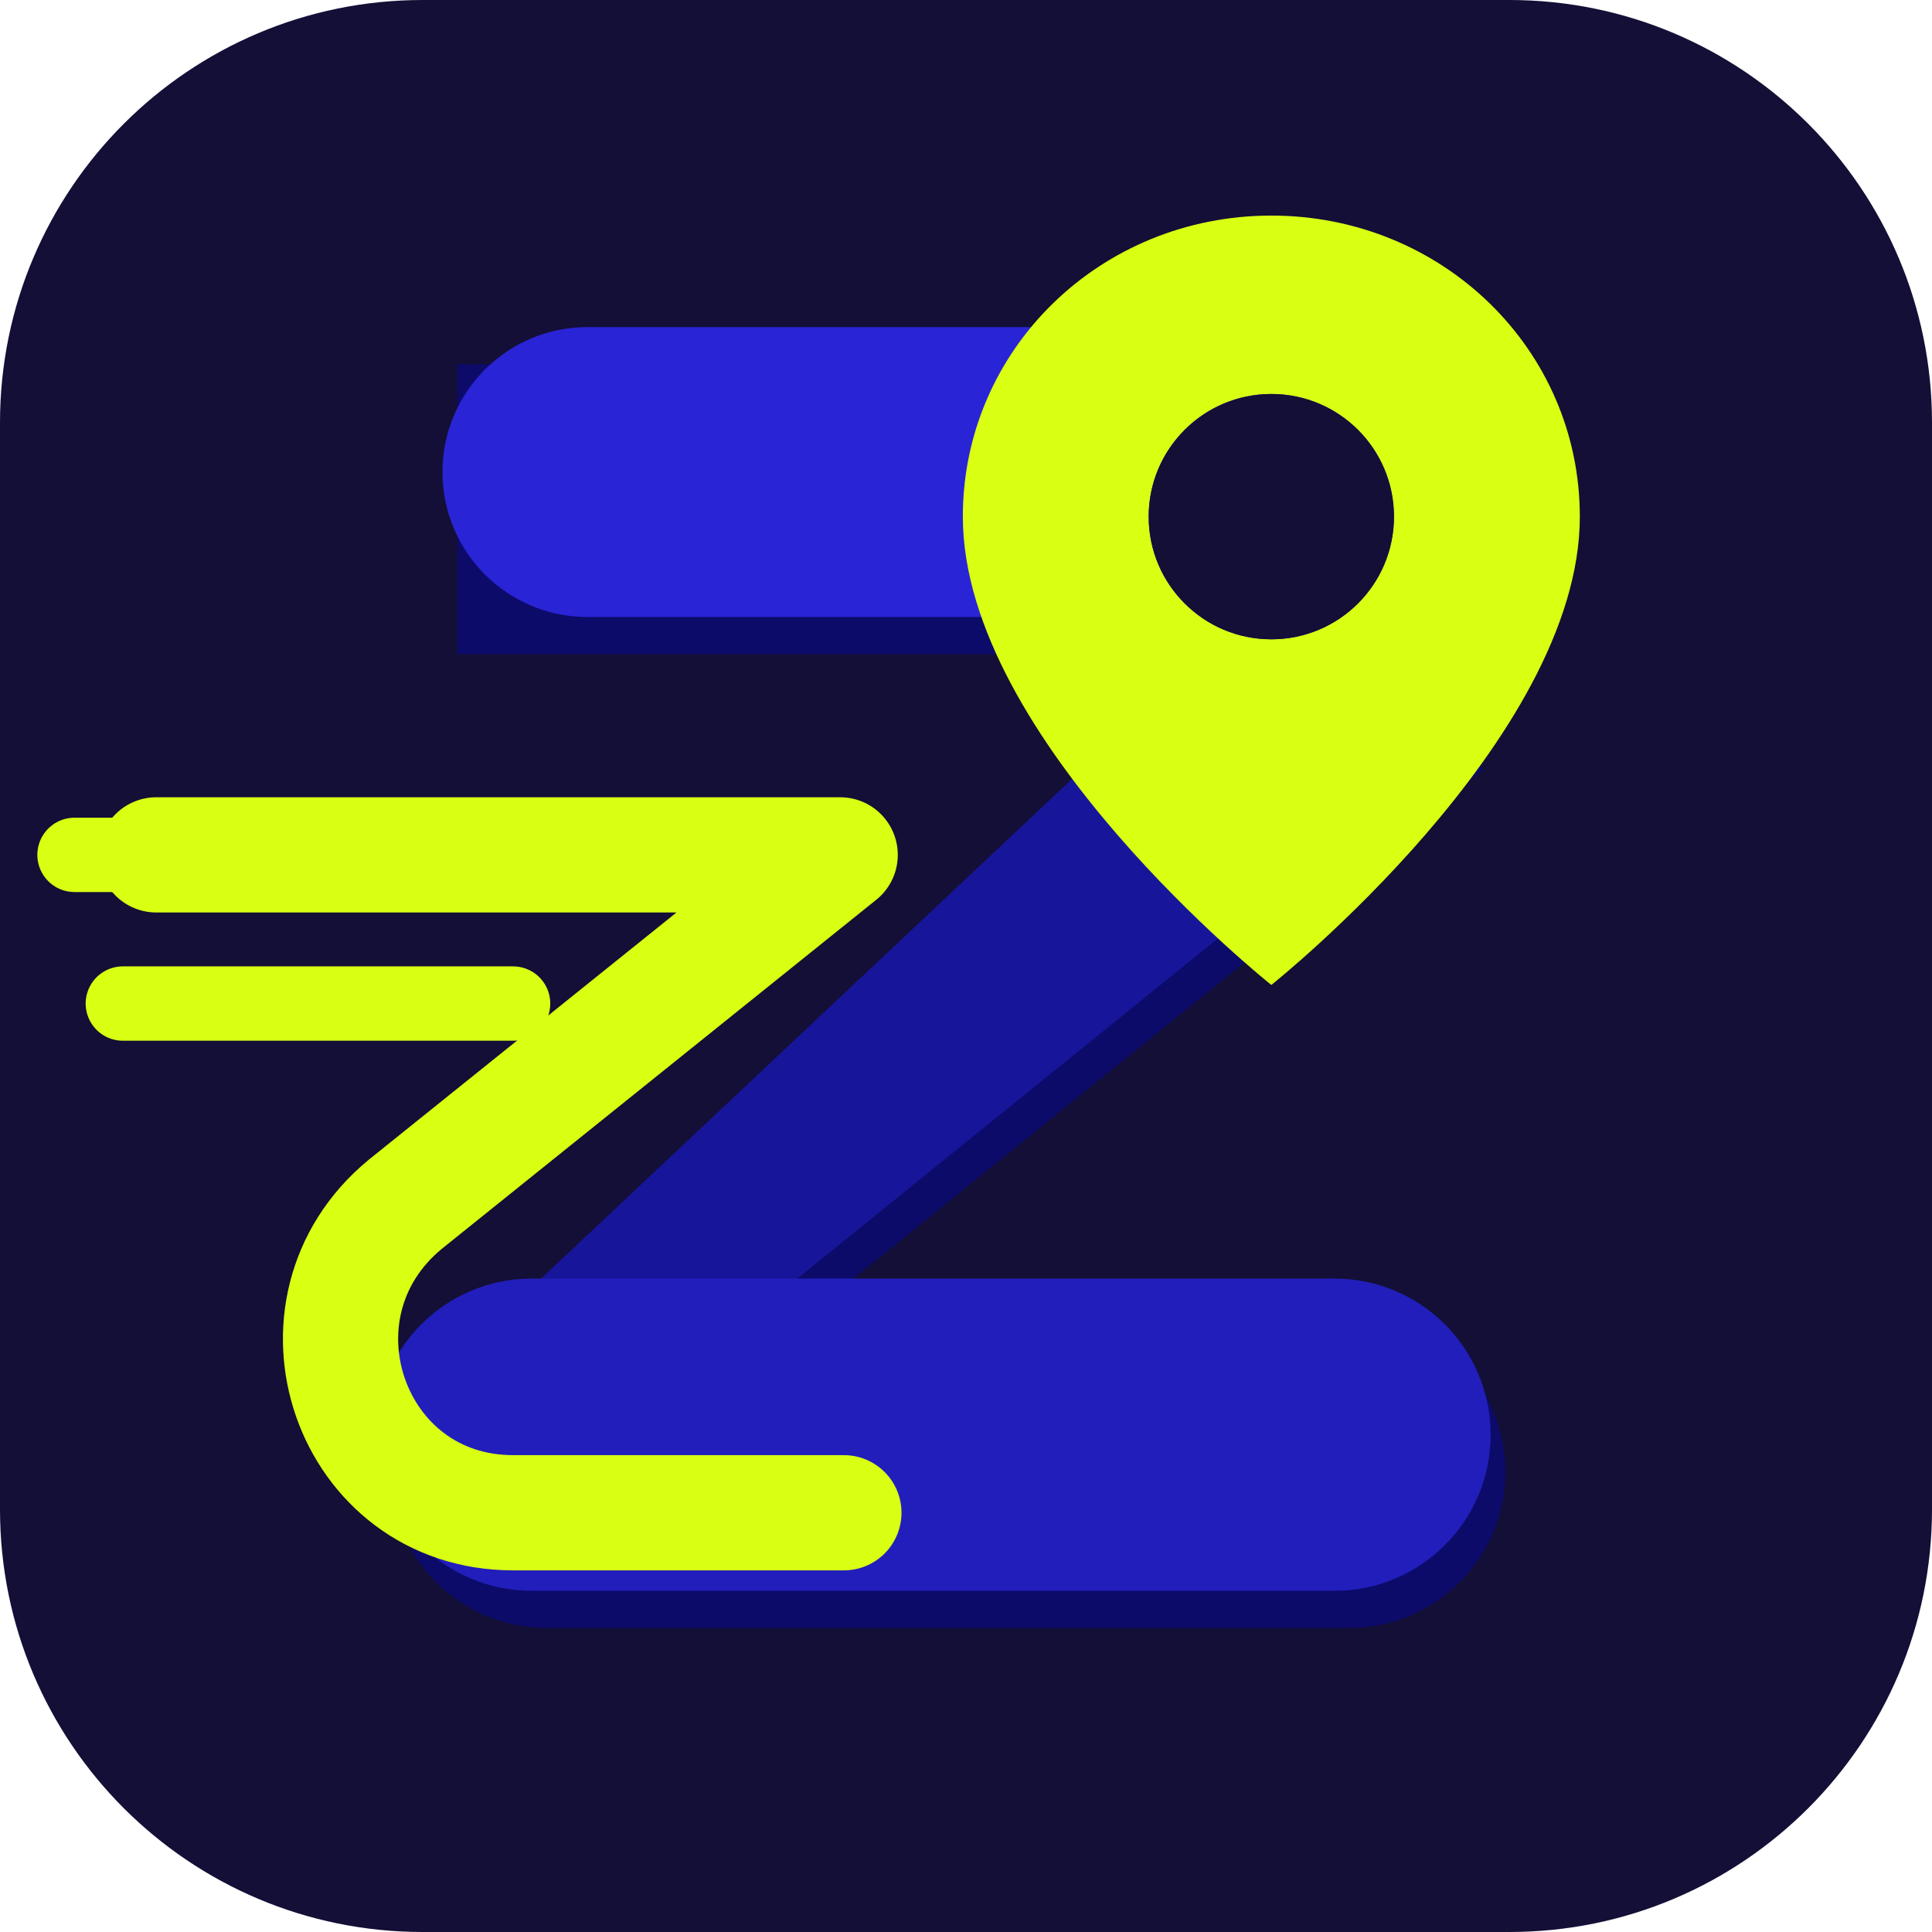
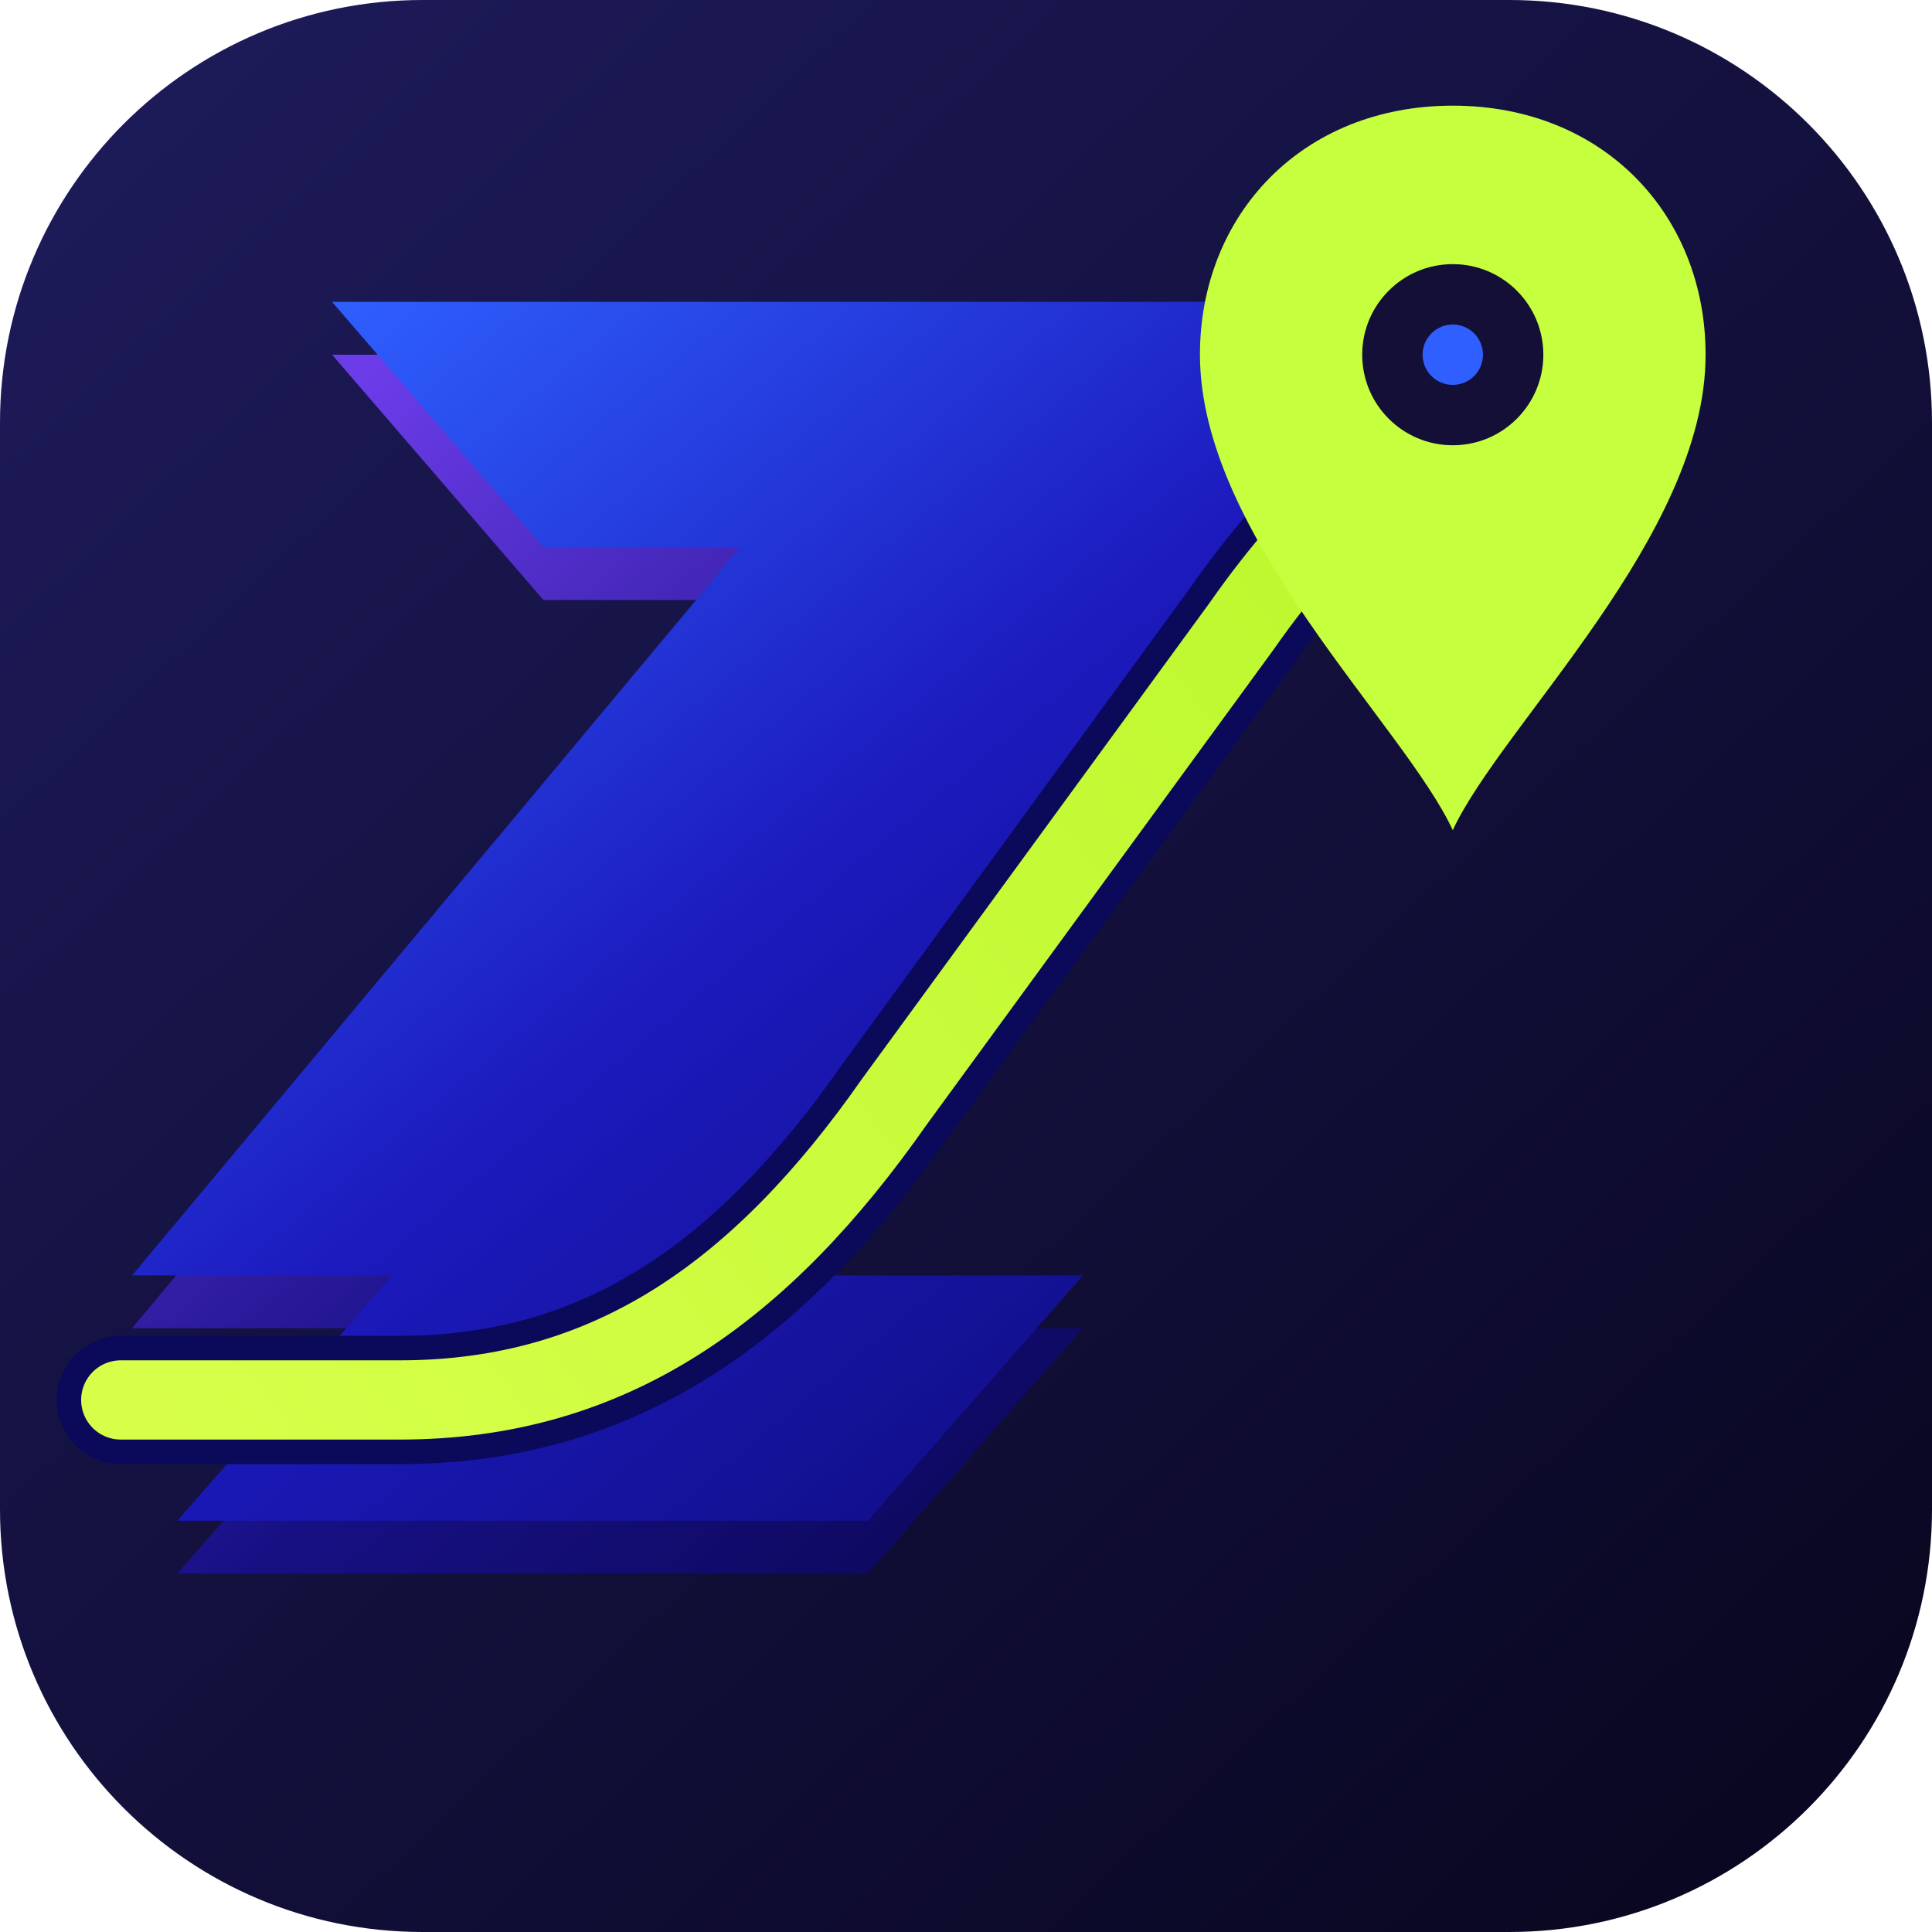
- <svg xmlns="http://www.w3.org/2000/svg" viewBox="0 0 512 512" role="img" aria-labelledby="title">
-   <rect width="512" height="512" rx="112" fill="#130F36" />
-   <g transform="translate(3 0) scale(.985)">
-     <path d="M120 98h282v78H120z" rx="39" fill="#0C0B69" />
-     <path d="m358 154 38 53-230 186H104Z" fill="#0C0B69" />
-     <rect x="102" y="354" width="300" height="84" rx="42" fill="#0C0B69" />
-     <rect x="116" y="88" width="282" height="78" rx="39" fill="#2924D6" />
-     <path d="m354 145 38 53-230 186H100Z" fill="#17159A" />
-     <rect x="98" y="344" width="300" height="84" rx="42" fill="#211EBC" />
-     <path d="M39 230h184l-117 94c-34 28-15 83 29 83h89" fill="none" stroke="#D9FF13" stroke-width="31" stroke-linecap="round" stroke-linejoin="round" />
-     <path d="M17 230h40M30 270h105" stroke="#D9FF13" stroke-width="20" stroke-linecap="round" />
-     <path d="M339 58c-46 0-83 36-83 81 0 60 83 126 83 126s83-66 83-126c0-45-37-81-83-81Zm0 48a33 33 0 1 1 0 66 33 33 0 0 1 0-66Z" fill="#D9FF13" />
-     <circle cx="339" cy="139" r="33" fill="#130F36" />
+ <svg xmlns="http://www.w3.org/2000/svg" viewBox="0 0 512 512" role="img" aria-label="Ícone do app Zuvvi">
+   <defs>
+     <linearGradient id="bg" x1="36" y1="26" x2="468" y2="486" gradientUnits="userSpaceOnUse">
+       <stop stop-color="#1D1A59" />
+       <stop offset="1" stop-color="#090721" />
+     </linearGradient>
+     <linearGradient id="zFace" x1="82" y1="83" x2="347" y2="401" gradientUnits="userSpaceOnUse">
+       <stop stop-color="#2F60FF" />
+       <stop offset=".48" stop-color="#1C1ABD" />
+       <stop offset="1" stop-color="#0D0B76" />
+     </linearGradient>
+     <linearGradient id="zEdge" x1="73" y1="106" x2="334" y2="390" gradientUnits="userSpaceOnUse">
+       <stop stop-color="#6C3CE9" />
+       <stop offset=".55" stop-color="#171084" />
+       <stop offset="1" stop-color="#09064F" />
+     </linearGradient>
+     <linearGradient id="route" x1="35" y1="371" x2="395" y2="102" gradientUnits="userSpaceOnUse">
+       <stop stop-color="#D7FF4A" />
+       <stop offset="1" stop-color="#B9F72A" />
+     </linearGradient>
+   </defs>
+   <rect width="512" height="512" rx="112" fill="url(#bg)" />
+   <g transform="translate(0 14)" fill="url(#zEdge)">
+     <path d="M88 80H407L350 145H144Z" />
+     <path d="M197 144H352L191 338H35Z" />
+     <path d="M104 338H287L230 403H47Z" />
  </g>
+   <g fill="url(#zFace)">
+     <path d="M88 80H407L350 145H144Z" />
+     <path d="M197 144H352L191 338H35Z" />
+     <path d="M104 338H287L230 403H47Z" />
+   </g>
+   <path d="M32 371H106C162 371 202 342 237 292L329 166C350 136 369 121 385 118" fill="none" stroke="#0A095A" stroke-width="34" stroke-linecap="round" stroke-linejoin="round" />
+   <path d="M32 371H106C162 371 202 342 237 292L329 166C350 136 369 121 385 118" fill="none" stroke="url(#route)" stroke-width="21" stroke-linecap="round" stroke-linejoin="round" />
+   <path d="M385 28c-40 0-67 29-67 66 0 48 54 98 67 126 13-28 67-78 67-126 0-37-27-66-67-66Z" fill="#C6FF3D" />
+   <circle cx="385" cy="94" r="24" fill="#130F36" />
+   <circle cx="385" cy="94" r="8" fill="#2F60FF" />
</svg>
